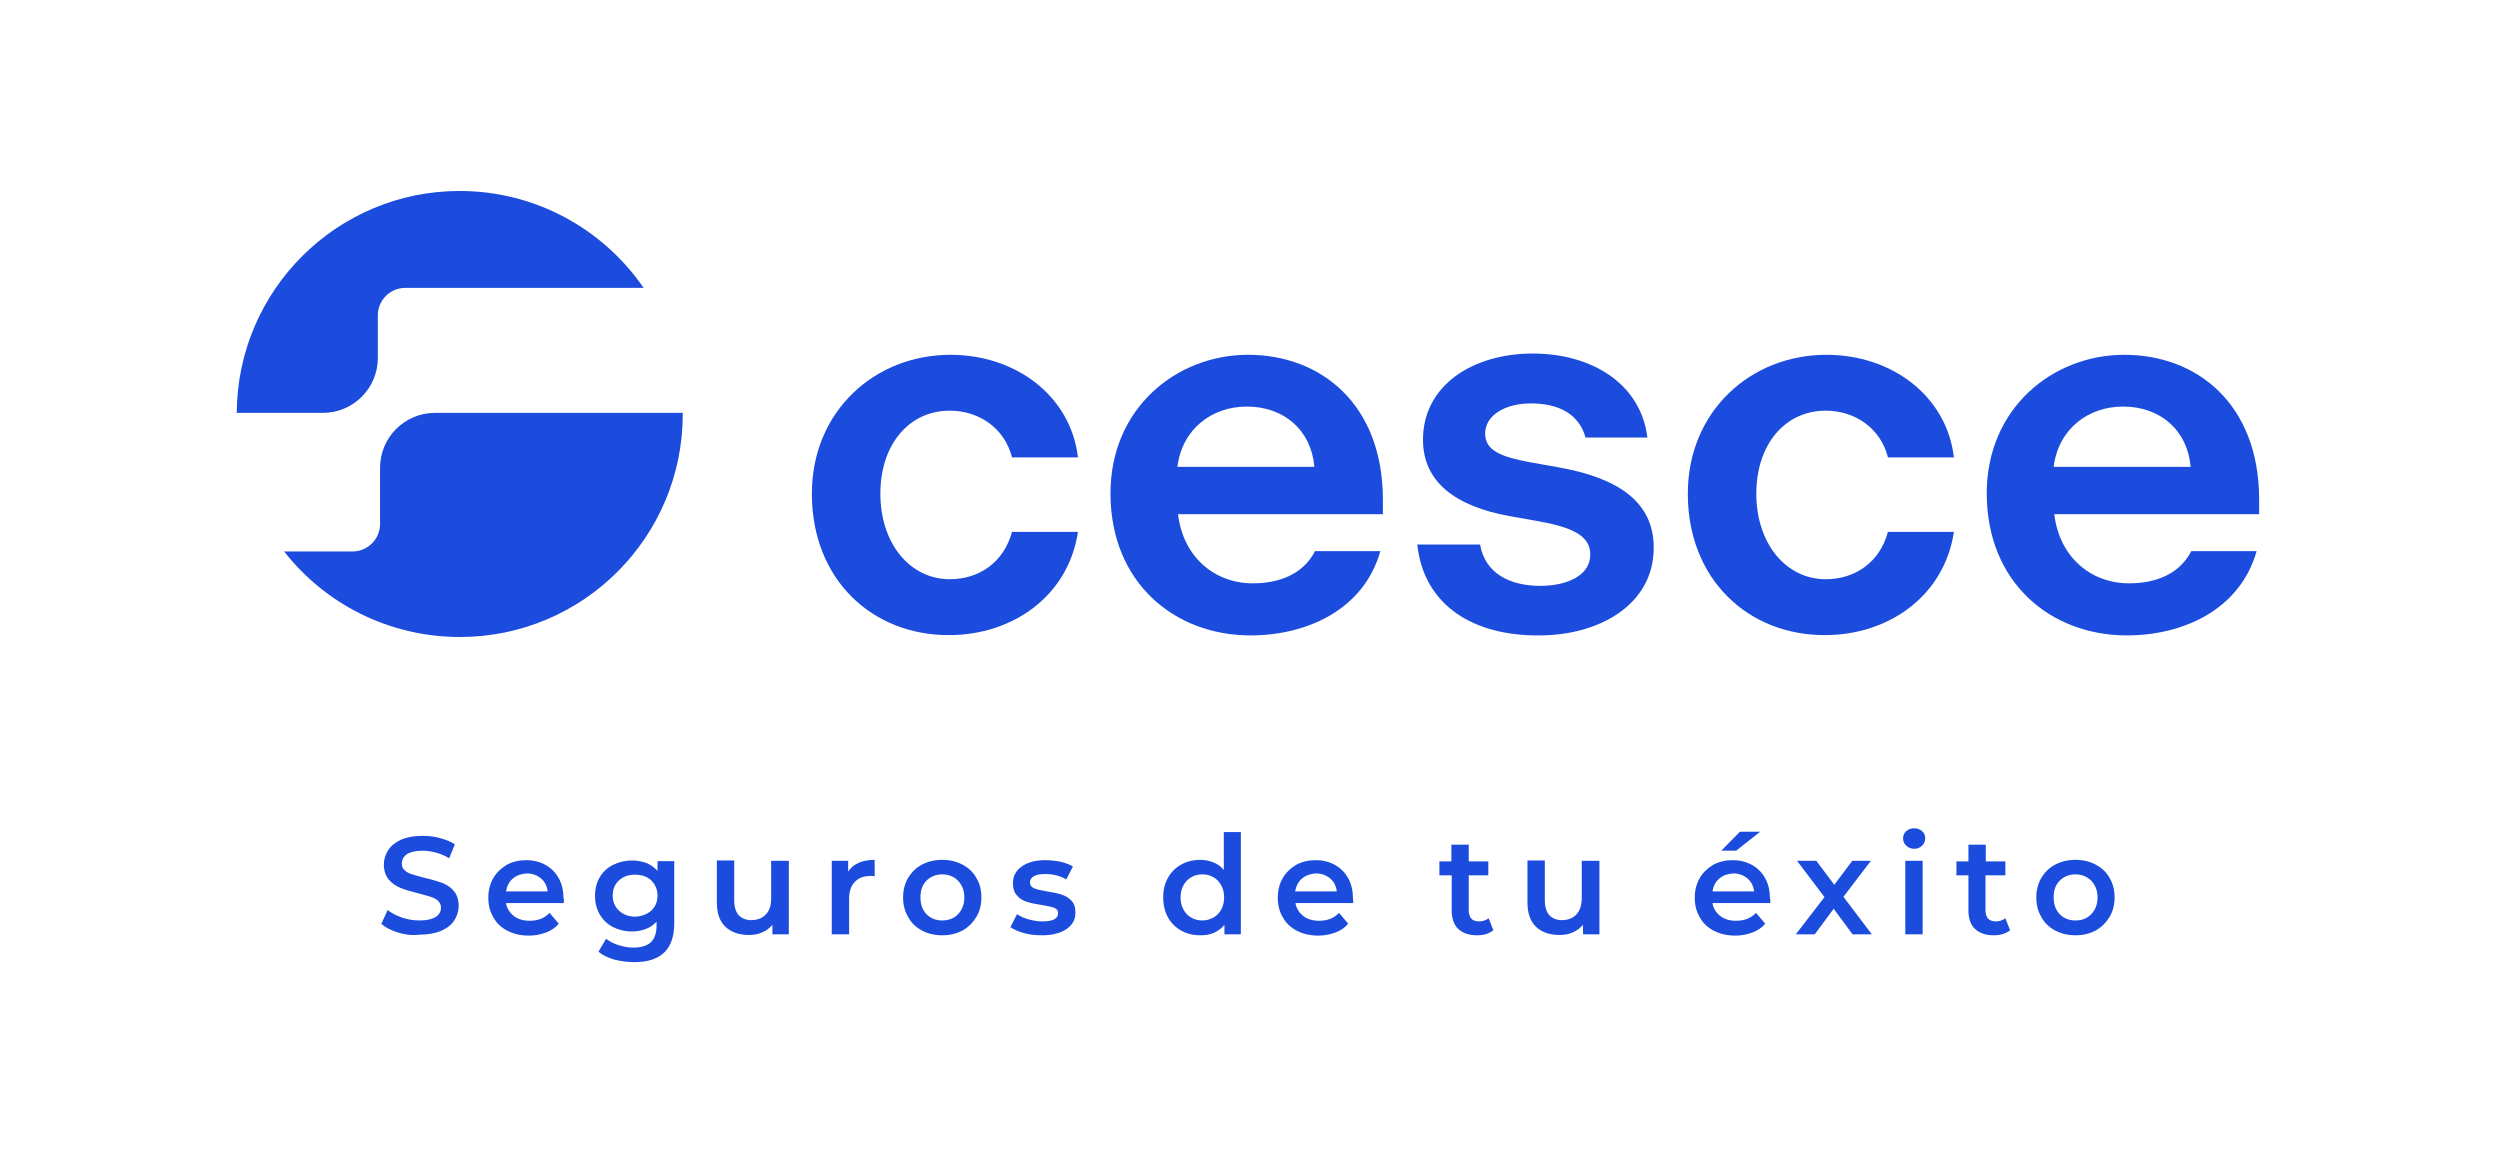
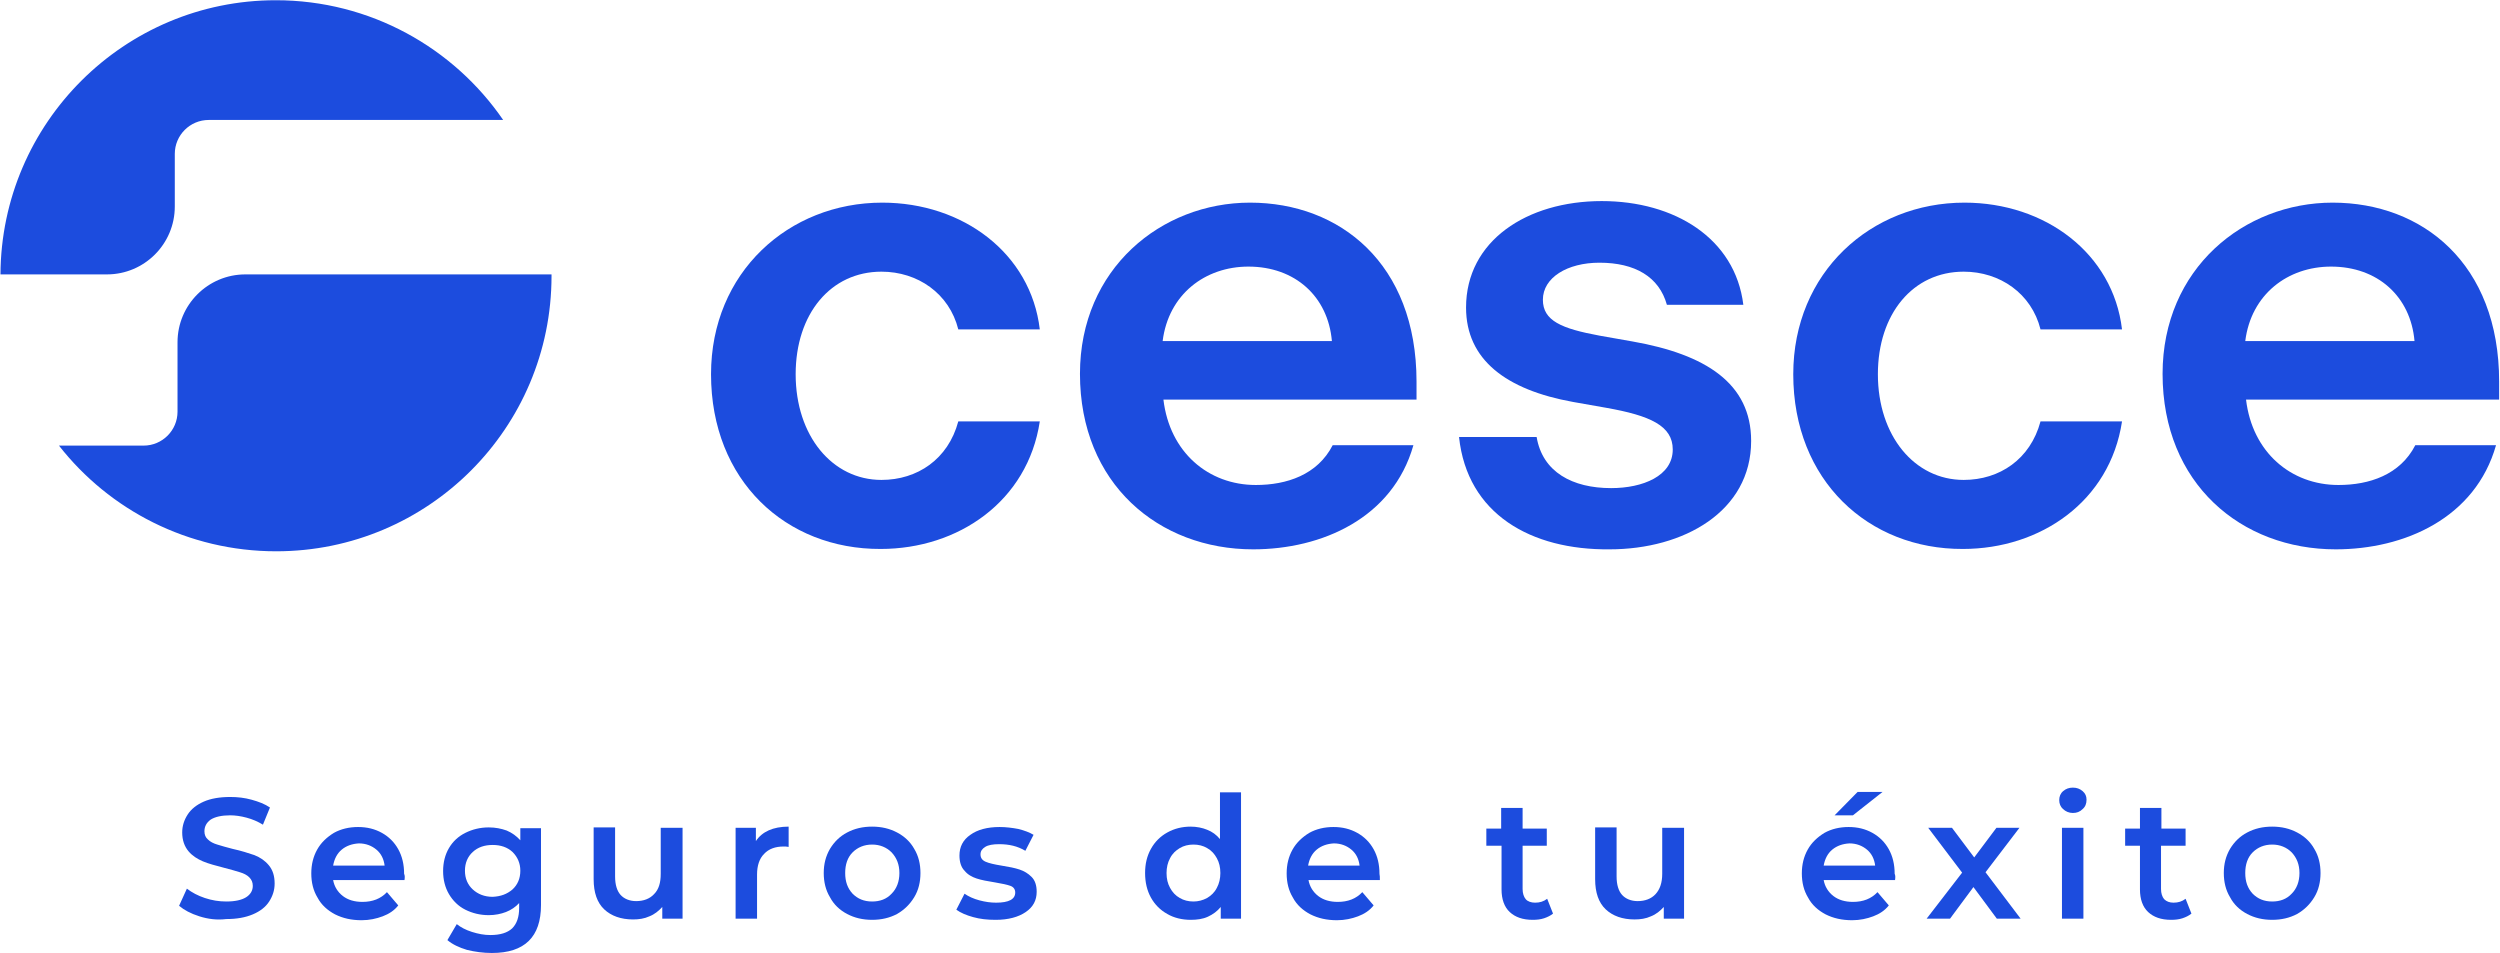
- <svg xmlns="http://www.w3.org/2000/svg" version="1.1" id="Capa_1" x="0px" y="0px" viewBox="0 0 792 365.3" style="enable-background:new 0 0 792 365.3;" xml:space="preserve">
+ <svg xmlns="http://www.w3.org/2000/svg" version="1.1" id="Capa_1" x="0px" y="0px" viewBox="74.88 60.44 641.04 244.17" style="enable-background:new 0 0 792 365.3;" xml:space="preserve">
  <style type="text/css">
	.st0{fill:#1C4CDE;}
</style>
  <g>
    <g>
      <g>
        <path class="st0" d="M257.2,156.4c0-26.1,19.9-44,43.9-44c20.7,0,38.1,13,40.4,32.5h-20.9c-2.3-9.2-10.4-14.8-19.7-14.8     c-13,0-22,10.8-22,26.3c0,15.8,9.4,27.1,22,27.1c9.2,0,17.1-5.3,19.7-15h20.9c-3.1,20.5-20.9,32.7-40.8,32.7     C276.4,201.3,257.2,183.7,257.2,156.4z" />
        <path class="st0" d="M396.2,201.3c-24.2,0-44.4-16.8-44.4-45c0-27,20.9-43.9,43.6-43.9c23,0,42.7,15.6,42.7,45.9v4.6h-64.9     c1.6,13.5,11.5,21.9,23.7,21.9c7.9,0,15.8-2.6,19.7-10.2h20.7C432,193.3,413.8,201.3,396.2,201.3z M373,147.9h43.4     c-1-11.5-9.5-19.1-21.4-19.1C383.9,128.8,374.5,135.9,373,147.9z" />
        <path class="st0" d="M449,172.5h19.9c1.5,9,9.2,13.1,19.1,13.1c8.1,0,15.8-3.1,15.8-9.9c0-6.1-5.8-8.7-17.1-10.7l-8.5-1.5     c-17.1-3.1-27.4-10.8-27.4-24.2c0-17.1,15.6-27.3,34.8-27.3c18.6,0,34.2,9.5,36.3,26.6h-19.6c-2-7.2-8.2-10.8-17.3-10.8     c-8.2,0-14.5,3.8-14.5,9.5c0,5.4,4.8,7.4,14.5,9.2l8.5,1.5c18.7,3.3,30.4,10.7,30.4,25.5c0,18.1-17.3,27.8-36.3,27.8     C467.5,201.5,451.1,192.3,449,172.5z" />
        <path class="st0" d="M534.7,156.4c0-26.1,19.9-44,43.9-44c20.7,0,38.1,13,40.4,32.5h-20.9c-2.3-9.2-10.4-14.8-19.7-14.8     c-13,0-22,10.8-22,26.3c0,15.8,9.4,27.1,22,27.1c9.2,0,17.1-5.3,19.7-15h20.9c-3.1,20.5-20.9,32.7-40.8,32.7     C554,201.3,534.7,183.7,534.7,156.4z" />
        <path class="st0" d="M673.8,201.3c-24.2,0-44.4-16.8-44.4-45c0-27,20.9-43.9,43.6-43.9c23,0,42.7,15.6,42.7,45.9v4.6h-64.9     c1.6,13.5,11.5,21.9,23.7,21.9c7.9,0,15.8-2.6,19.7-10.2h20.7C709.6,193.3,691.4,201.3,673.8,201.3z M650.6,147.9H694     c-1-11.5-9.5-19.1-21.4-19.1C661.5,128.8,652.1,135.9,650.6,147.9z" />
      </g>
      <g>
        <path class="st0" d="M75,130.8h27.3c9.6,0,17.4-7.8,17.4-17.4V99.9c0-4.8,3.9-8.7,8.7-8.7h75.5c-12.7-18.5-34.1-30.7-58.3-30.7     C106.8,60.5,75.2,91.9,75,130.8z" />
        <path class="st0" d="M216.3,130.8l-78.5,0c-9.6,0-17.4,7.8-17.4,17.4V166c0,4.8-3.9,8.7-8.7,8.7H90     c12.9,16.5,33.1,27.1,55.7,27.1c39,0,70.6-31.6,70.6-70.6C216.3,131.1,216.3,130.9,216.3,130.8z" />
      </g>
    </g>
    <g>
      <path class="st0" d="M126,295.4c-2.2-0.7-3.9-1.6-5.2-2.7l2-4.4c1.3,1,2.8,1.8,4.6,2.4s3.6,0.9,5.5,0.9c2.3,0,4-0.4,5.1-1.1    c1.1-0.7,1.7-1.7,1.7-2.9c0-0.9-0.3-1.6-0.9-2.2c-0.6-0.6-1.4-1-2.4-1.3c-1-0.3-2.3-0.7-3.9-1.1c-2.3-0.6-4.2-1.1-5.6-1.7    c-1.4-0.6-2.7-1.4-3.7-2.6c-1-1.2-1.6-2.8-1.6-4.8c0-1.7,0.5-3.2,1.4-4.6c0.9-1.4,2.3-2.5,4.1-3.3c1.8-0.8,4.1-1.2,6.8-1.2    c1.9,0,3.7,0.2,5.5,0.7c1.8,0.5,3.4,1.1,4.7,2l-1.8,4.4c-1.3-0.8-2.7-1.4-4.2-1.8c-1.5-0.4-2.9-0.6-4.2-0.6c-2.2,0-3.9,0.4-5,1.1    c-1.1,0.8-1.6,1.8-1.6,3c0,0.9,0.3,1.6,0.9,2.1c0.6,0.6,1.4,1,2.4,1.3c1,0.3,2.3,0.7,3.9,1.1c2.3,0.5,4.1,1.1,5.6,1.6    c1.5,0.6,2.7,1.4,3.7,2.6c1,1.2,1.5,2.7,1.5,4.7c0,1.7-0.5,3.2-1.4,4.6c-0.9,1.4-2.3,2.5-4.2,3.3c-1.9,0.8-4.1,1.2-6.8,1.2    C130.5,296.4,128.2,296.1,126,295.4z" />
      <path class="st0" d="M178.6,286.1h-18.3c0.3,1.7,1.2,3.1,2.5,4.1c1.3,1,3,1.5,5,1.5c2.6,0,4.7-0.8,6.3-2.5l2.9,3.4    c-1,1.3-2.4,2.2-4,2.8c-1.6,0.6-3.4,1-5.4,1c-2.6,0-4.8-0.5-6.8-1.5c-1.9-1-3.5-2.4-4.5-4.3c-1.1-1.8-1.6-3.9-1.6-6.2    c0-2.3,0.5-4.3,1.5-6.1c1-1.8,2.5-3.2,4.3-4.3c1.8-1,3.9-1.5,6.2-1.5c2.3,0,4.3,0.5,6.1,1.5c1.8,1,3.2,2.4,4.2,4.2    c1,1.8,1.5,3.9,1.5,6.3C178.7,284.9,178.7,285.4,178.6,286.1z M162.5,278.3c-1.2,1-1.9,2.4-2.2,4.1h13.2c-0.2-1.7-0.9-3.1-2.1-4.1    c-1.2-1-2.7-1.6-4.5-1.6C165.2,276.8,163.7,277.3,162.5,278.3z" />
      <path class="st0" d="M213.6,272.7v19.8c0,8.2-4.2,12.3-12.6,12.3c-2.2,0-4.4-0.3-6.4-0.8c-2-0.6-3.7-1.4-5-2.5l2.4-4.1    c1,0.8,2.3,1.5,3.9,2c1.6,0.5,3.1,0.8,4.7,0.8c2.6,0,4.4-0.6,5.6-1.7c1.2-1.2,1.8-2.9,1.8-5.3v-1.2c-0.9,1-2.1,1.8-3.4,2.3    c-1.3,0.5-2.8,0.8-4.4,0.8c-2.2,0-4.2-0.5-6-1.4c-1.8-0.9-3.2-2.3-4.2-4c-1-1.7-1.5-3.7-1.5-5.9c0-2.2,0.5-4.2,1.5-5.9    c1-1.7,2.4-3,4.2-3.9c1.8-0.9,3.8-1.4,6-1.4c1.7,0,3.2,0.3,4.6,0.8c1.4,0.6,2.5,1.4,3.5,2.5v-3.1H213.6z M206.3,288.5    c1.3-1.2,2-2.8,2-4.8c0-1.9-0.7-3.5-2-4.8c-1.3-1.2-3-1.8-5.1-1.8c-2.1,0-3.8,0.6-5.1,1.8c-1.3,1.2-2,2.8-2,4.8c0,2,0.7,3.6,2,4.8    c1.3,1.2,3,1.9,5.1,1.9C203.3,290.3,204.9,289.7,206.3,288.5z" />
      <path class="st0" d="M249.9,272.7V296h-5.2v-3c-0.9,1-2,1.9-3.3,2.4c-1.3,0.6-2.7,0.8-4.2,0.8c-3.1,0-5.6-0.9-7.4-2.6    c-1.8-1.7-2.7-4.3-2.7-7.7v-13.3h5.5v12.6c0,2.1,0.5,3.7,1.4,4.7c0.9,1,2.3,1.6,4,1.6c1.9,0,3.5-0.6,4.6-1.8    c1.2-1.2,1.7-2.9,1.7-5.2v-11.8H249.9z" />
      <path class="st0" d="M277.1,272.4v5.2c-0.5-0.1-0.9-0.1-1.3-0.1c-2.1,0-3.8,0.6-5,1.9c-1.2,1.2-1.8,3-1.8,5.3V296h-5.5v-23.3h5.2    v3.4C270.3,273.7,273.1,272.4,277.1,272.4z" />
      <path class="st0" d="M292.1,294.8c-1.9-1-3.4-2.4-4.4-4.3c-1.1-1.8-1.6-3.9-1.6-6.2c0-2.3,0.5-4.3,1.6-6.2    c1.1-1.8,2.5-3.2,4.4-4.2c1.9-1,4-1.5,6.4-1.5c2.4,0,4.5,0.5,6.4,1.5c1.9,1,3.4,2.4,4.4,4.2c1.1,1.8,1.6,3.9,1.6,6.2    c0,2.3-0.5,4.4-1.6,6.2c-1.1,1.8-2.5,3.2-4.4,4.3c-1.9,1-4,1.5-6.4,1.5C296.1,296.3,294,295.8,292.1,294.8z M303.5,289.6    c1.3-1.3,2-3.1,2-5.3c0-2.2-0.7-3.9-2-5.3c-1.3-1.3-3-2-5-2c-2,0-3.7,0.7-5,2c-1.3,1.3-1.9,3.1-1.9,5.3c0,2.2,0.6,3.9,1.9,5.3    c1.3,1.3,2.9,2,5,2C300.5,291.6,302.2,291,303.5,289.6z" />
      <path class="st0" d="M324.4,295.6c-1.8-0.5-3.2-1.1-4.3-1.9l2.1-4.1c1,0.7,2.3,1.3,3.8,1.7c1.5,0.4,2.9,0.6,4.3,0.6    c3.3,0,4.9-0.9,4.9-2.6c0-0.8-0.4-1.4-1.2-1.7c-0.8-0.3-2.2-0.6-4-0.9c-1.9-0.3-3.5-0.6-4.7-1c-1.2-0.4-2.3-1-3.1-2    c-0.9-0.9-1.3-2.3-1.3-3.9c0-2.2,0.9-4,2.8-5.3c1.8-1.3,4.3-2,7.5-2c1.6,0,3.2,0.2,4.8,0.5c1.6,0.4,2.9,0.9,3.9,1.5l-2.1,4.1    c-2-1.2-4.2-1.7-6.7-1.7c-1.6,0-2.8,0.2-3.6,0.7c-0.8,0.5-1.2,1.1-1.2,1.9c0,0.9,0.4,1.5,1.3,1.9c0.9,0.4,2.3,0.7,4.1,1    c1.9,0.3,3.4,0.6,4.6,1c1.2,0.4,2.2,1,3.1,1.9c0.9,0.9,1.3,2.2,1.3,3.8c0,2.2-0.9,3.9-2.8,5.2c-1.9,1.3-4.5,2-7.7,2    C328,296.3,326.2,296.1,324.4,295.6z" />
      <path class="st0" d="M393.1,263.6V296h-5.2v-3c-0.9,1.1-2,1.9-3.3,2.5c-1.3,0.6-2.8,0.8-4.4,0.8c-2.2,0-4.3-0.5-6-1.5    c-1.8-1-3.2-2.4-4.2-4.2c-1-1.8-1.5-3.9-1.5-6.3c0-2.4,0.5-4.4,1.5-6.2c1-1.8,2.4-3.2,4.2-4.2c1.8-1,3.8-1.5,6-1.5    c1.5,0,3,0.3,4.2,0.8c1.3,0.5,2.4,1.3,3.3,2.4v-12H393.1z M384.4,290.7c1-0.6,1.9-1.4,2.5-2.6c0.6-1.1,0.9-2.4,0.9-3.8    c0-1.5-0.3-2.7-0.9-3.8c-0.6-1.1-1.4-2-2.5-2.6c-1-0.6-2.2-0.9-3.5-0.9c-1.3,0-2.5,0.3-3.5,0.9c-1,0.6-1.9,1.4-2.5,2.6    c-0.6,1.1-0.9,2.4-0.9,3.8c0,1.5,0.3,2.7,0.9,3.8c0.6,1.1,1.4,2,2.5,2.6c1,0.6,2.2,0.9,3.5,0.9    C382.1,291.6,383.3,291.3,384.4,290.7z" />
      <path class="st0" d="M428.7,286.1h-18.3c0.3,1.7,1.2,3.1,2.5,4.1c1.3,1,3,1.5,5,1.5c2.6,0,4.7-0.8,6.3-2.5l2.9,3.4    c-1,1.3-2.4,2.2-4,2.8c-1.6,0.6-3.4,1-5.4,1c-2.6,0-4.8-0.5-6.8-1.5c-1.9-1-3.5-2.4-4.5-4.3c-1.1-1.8-1.6-3.9-1.6-6.2    c0-2.3,0.5-4.3,1.5-6.1c1-1.8,2.5-3.2,4.3-4.3c1.8-1,3.9-1.5,6.2-1.5c2.3,0,4.3,0.5,6.1,1.5c1.8,1,3.2,2.4,4.2,4.2    c1,1.8,1.5,3.9,1.5,6.3C428.7,284.9,428.7,285.4,428.7,286.1z M412.5,278.3c-1.2,1-1.9,2.4-2.2,4.1h13.2c-0.2-1.7-0.9-3.1-2.1-4.1    c-1.2-1-2.7-1.6-4.5-1.6C415.2,276.8,413.7,277.3,412.5,278.3z" />
      <path class="st0" d="M473.1,294.7c-0.6,0.5-1.4,0.9-2.3,1.2c-0.9,0.3-1.9,0.4-2.9,0.4c-2.6,0-4.5-0.7-5.9-2    c-1.4-1.3-2.1-3.3-2.1-5.8v-11.2H456v-4.4h3.8v-5.3h5.5v5.3h6.2v4.4h-6.2v11.1c0,1.1,0.3,2,0.8,2.6s1.4,0.9,2.4,0.9    c1.2,0,2.2-0.3,3.1-1L473.1,294.7z" />
      <path class="st0" d="M506.7,272.7V296h-5.2v-3c-0.9,1-2,1.9-3.3,2.4c-1.3,0.6-2.7,0.8-4.2,0.8c-3.1,0-5.6-0.9-7.4-2.6    c-1.8-1.7-2.7-4.3-2.7-7.7v-13.3h5.5v12.6c0,2.1,0.5,3.7,1.4,4.7c0.9,1,2.3,1.6,4,1.6c1.9,0,3.5-0.6,4.6-1.8s1.7-2.9,1.7-5.2    v-11.8H506.7z" />
      <path class="st0" d="M560.8,286.1h-18.3c0.3,1.7,1.2,3.1,2.5,4.1c1.3,1,3,1.5,5,1.5c2.6,0,4.7-0.8,6.3-2.5l2.9,3.4    c-1,1.3-2.4,2.2-4,2.8c-1.6,0.6-3.4,1-5.4,1c-2.6,0-4.8-0.5-6.8-1.5c-1.9-1-3.5-2.4-4.5-4.3c-1.1-1.8-1.6-3.9-1.6-6.2    c0-2.3,0.5-4.3,1.5-6.1c1-1.8,2.5-3.2,4.3-4.3c1.8-1,3.9-1.5,6.2-1.5c2.3,0,4.3,0.5,6.1,1.5c1.8,1,3.2,2.4,4.2,4.2    c1,1.8,1.5,3.9,1.5,6.3C560.9,284.9,560.9,285.4,560.8,286.1z M544.7,278.3c-1.2,1-1.9,2.4-2.2,4.1h13.2c-0.2-1.7-0.9-3.1-2.1-4.1    c-1.2-1-2.7-1.6-4.5-1.6C547.4,276.8,545.9,277.3,544.7,278.3z M551.2,263.5h6.4l-7.6,6h-4.7L551.2,263.5z" />
      <path class="st0" d="M586.9,296l-6-8.1l-6,8.1h-6l9.1-11.8l-8.7-11.5h6.1l5.7,7.6l5.7-7.6h5.9l-8.7,11.4L593,296H586.9z" />
      <path class="st0" d="M603.9,267.9c-0.7-0.6-1-1.4-1-2.3c0-0.9,0.3-1.7,1-2.3c0.7-0.6,1.5-0.9,2.5-0.9c1,0,1.8,0.3,2.5,0.9    c0.7,0.6,1,1.3,1,2.2c0,1-0.3,1.8-1,2.4c-0.7,0.7-1.5,1-2.5,1C605.4,268.9,604.5,268.5,603.9,267.9z M603.6,272.7h5.5V296h-5.5    V272.7z" />
      <path class="st0" d="M636.8,294.7c-0.6,0.5-1.4,0.9-2.3,1.2c-0.9,0.3-1.9,0.4-2.9,0.4c-2.6,0-4.5-0.7-5.9-2    c-1.4-1.3-2.1-3.3-2.1-5.8v-11.2h-3.8v-4.4h3.8v-5.3h5.5v5.3h6.2v4.4H629v11.1c0,1.1,0.3,2,0.8,2.6c0.6,0.6,1.4,0.9,2.4,0.9    c1.2,0,2.2-0.3,3.1-1L636.8,294.7z" />
      <path class="st0" d="M651.1,294.8c-1.9-1-3.4-2.4-4.4-4.3c-1.1-1.8-1.6-3.9-1.6-6.2c0-2.3,0.5-4.3,1.6-6.2    c1.1-1.8,2.5-3.2,4.4-4.2c1.9-1,4-1.5,6.4-1.5c2.4,0,4.5,0.5,6.4,1.5c1.9,1,3.4,2.4,4.4,4.2c1.1,1.8,1.6,3.9,1.6,6.2    c0,2.3-0.5,4.4-1.6,6.2c-1.1,1.8-2.5,3.2-4.4,4.3c-1.9,1-4,1.5-6.4,1.5C655.1,296.3,653,295.8,651.1,294.8z M662.5,289.6    c1.3-1.3,2-3.1,2-5.3c0-2.2-0.7-3.9-2-5.3c-1.3-1.3-3-2-5-2c-2,0-3.7,0.7-5,2c-1.3,1.3-1.9,3.1-1.9,5.3c0,2.2,0.6,3.9,1.9,5.3    c1.3,1.3,2.9,2,5,2C659.5,291.6,661.2,291,662.5,289.6z" />
    </g>
  </g>
</svg>
